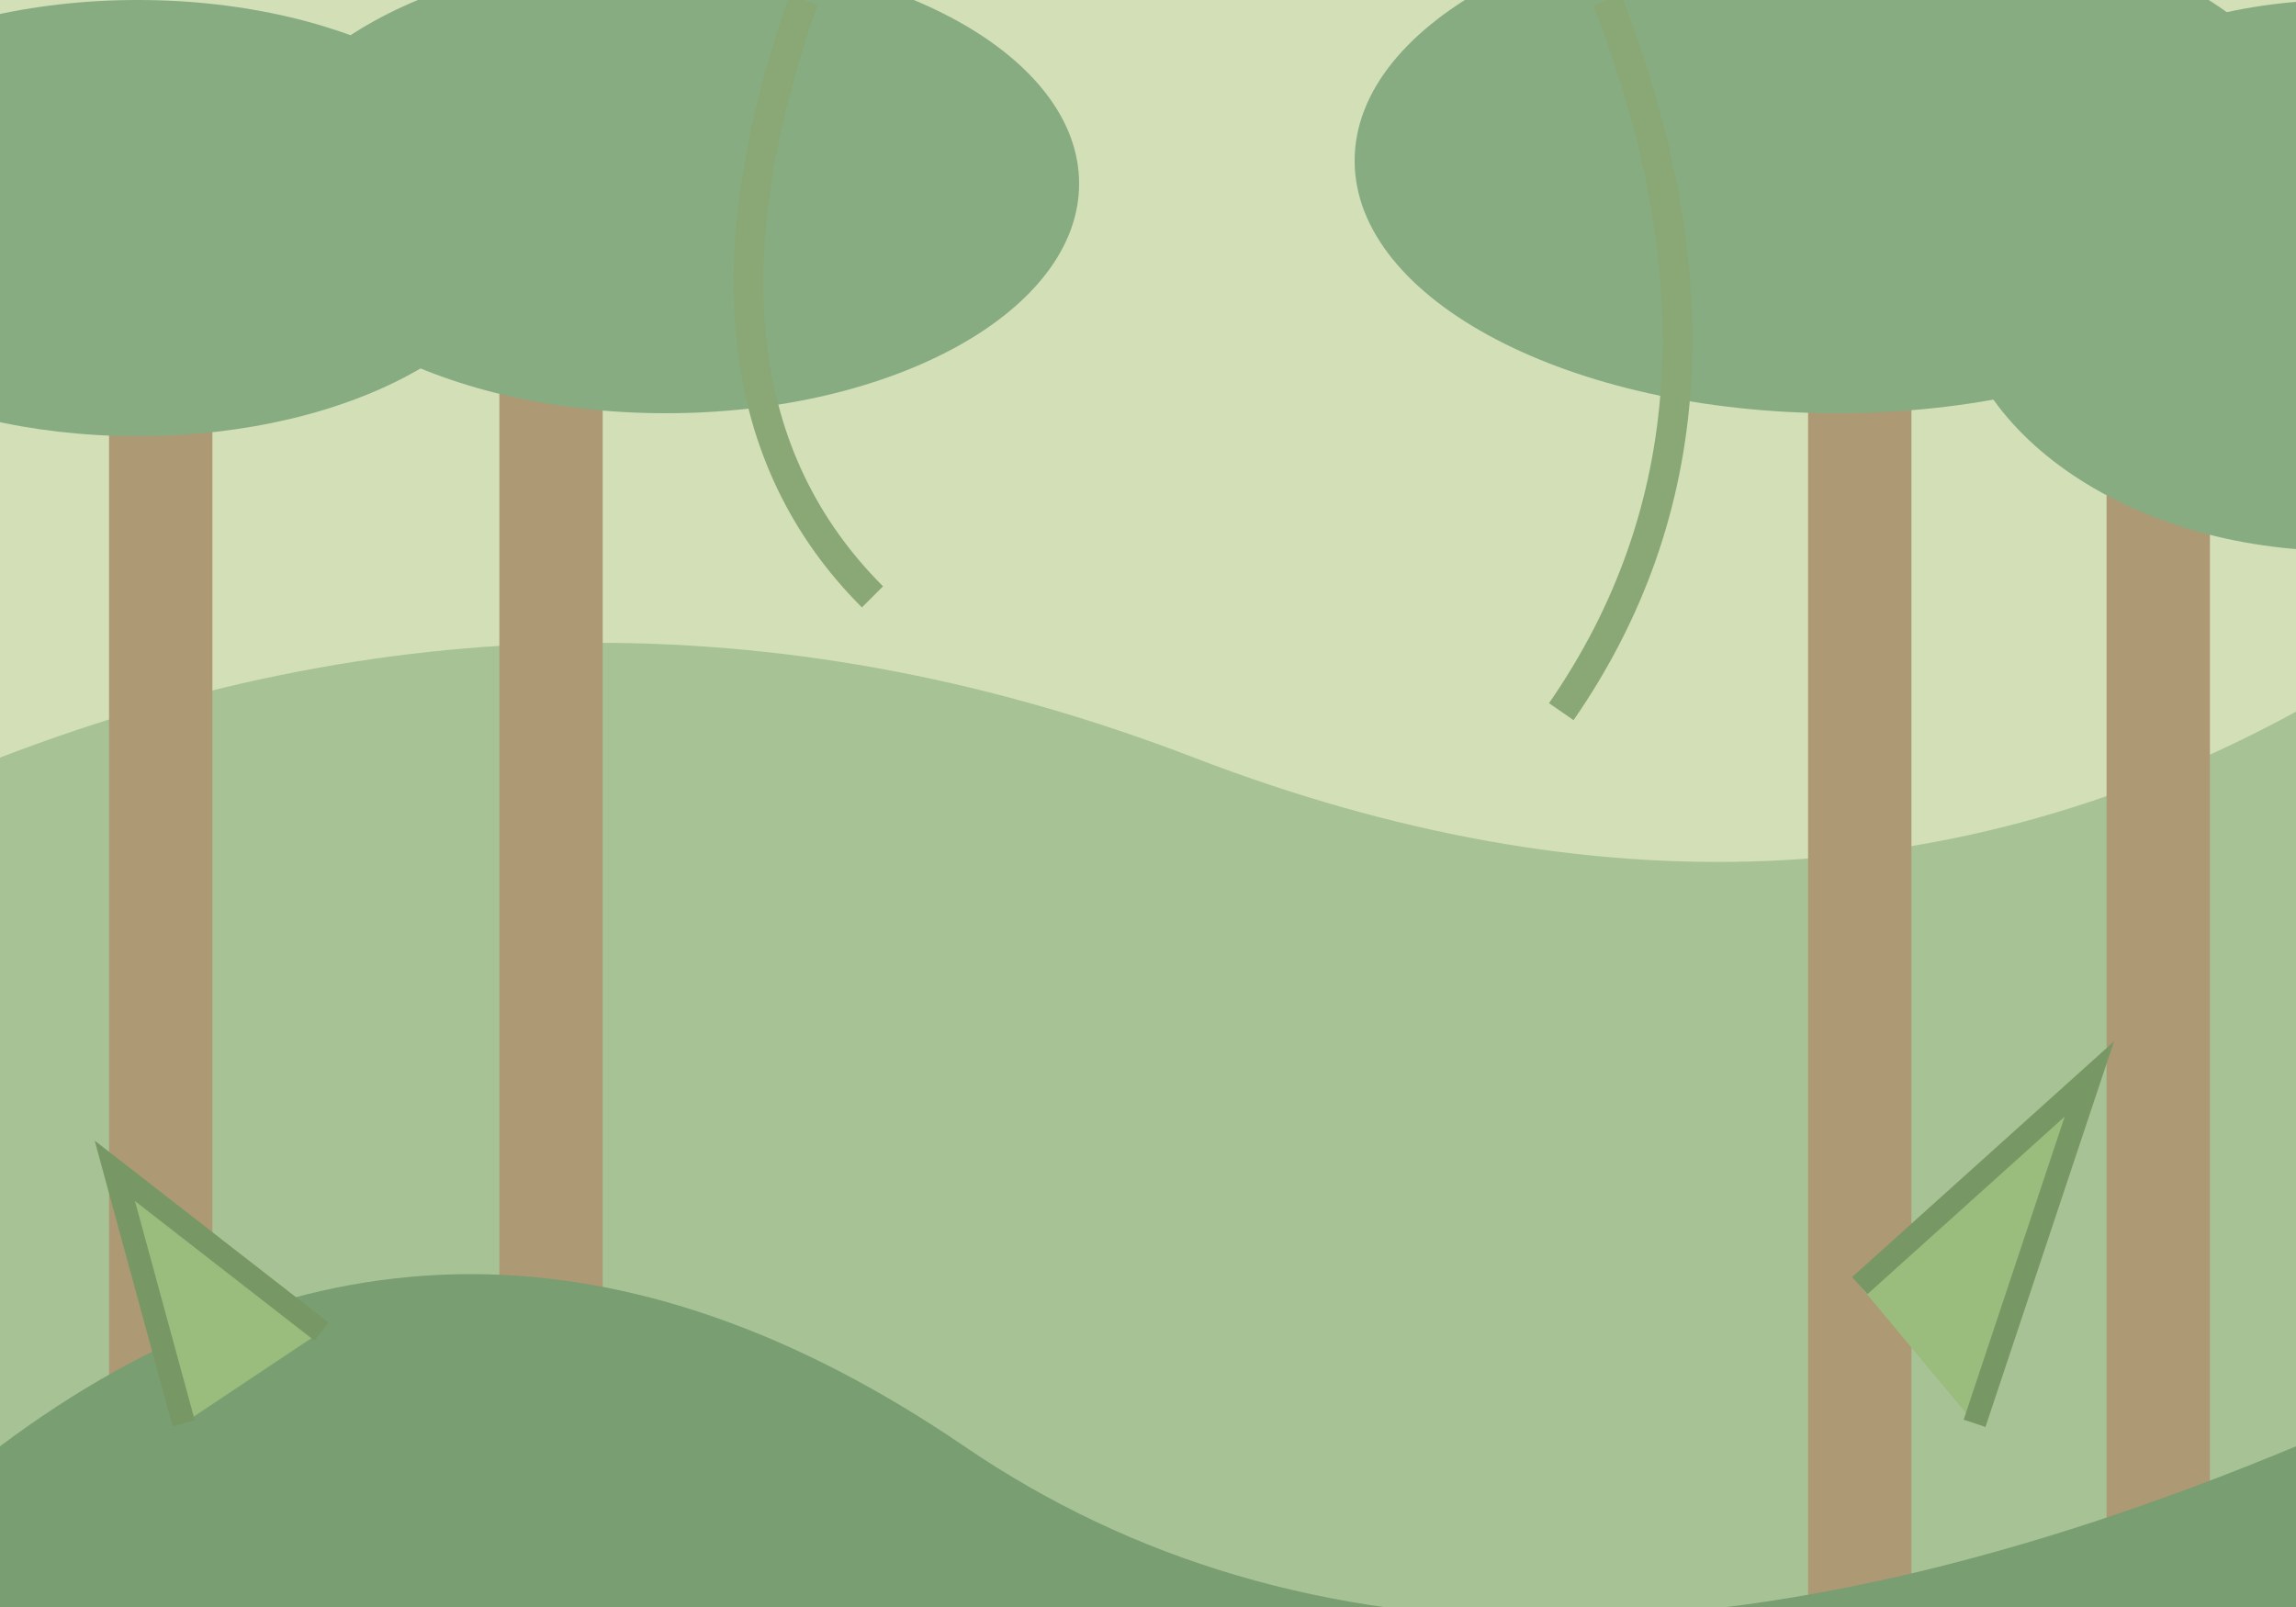
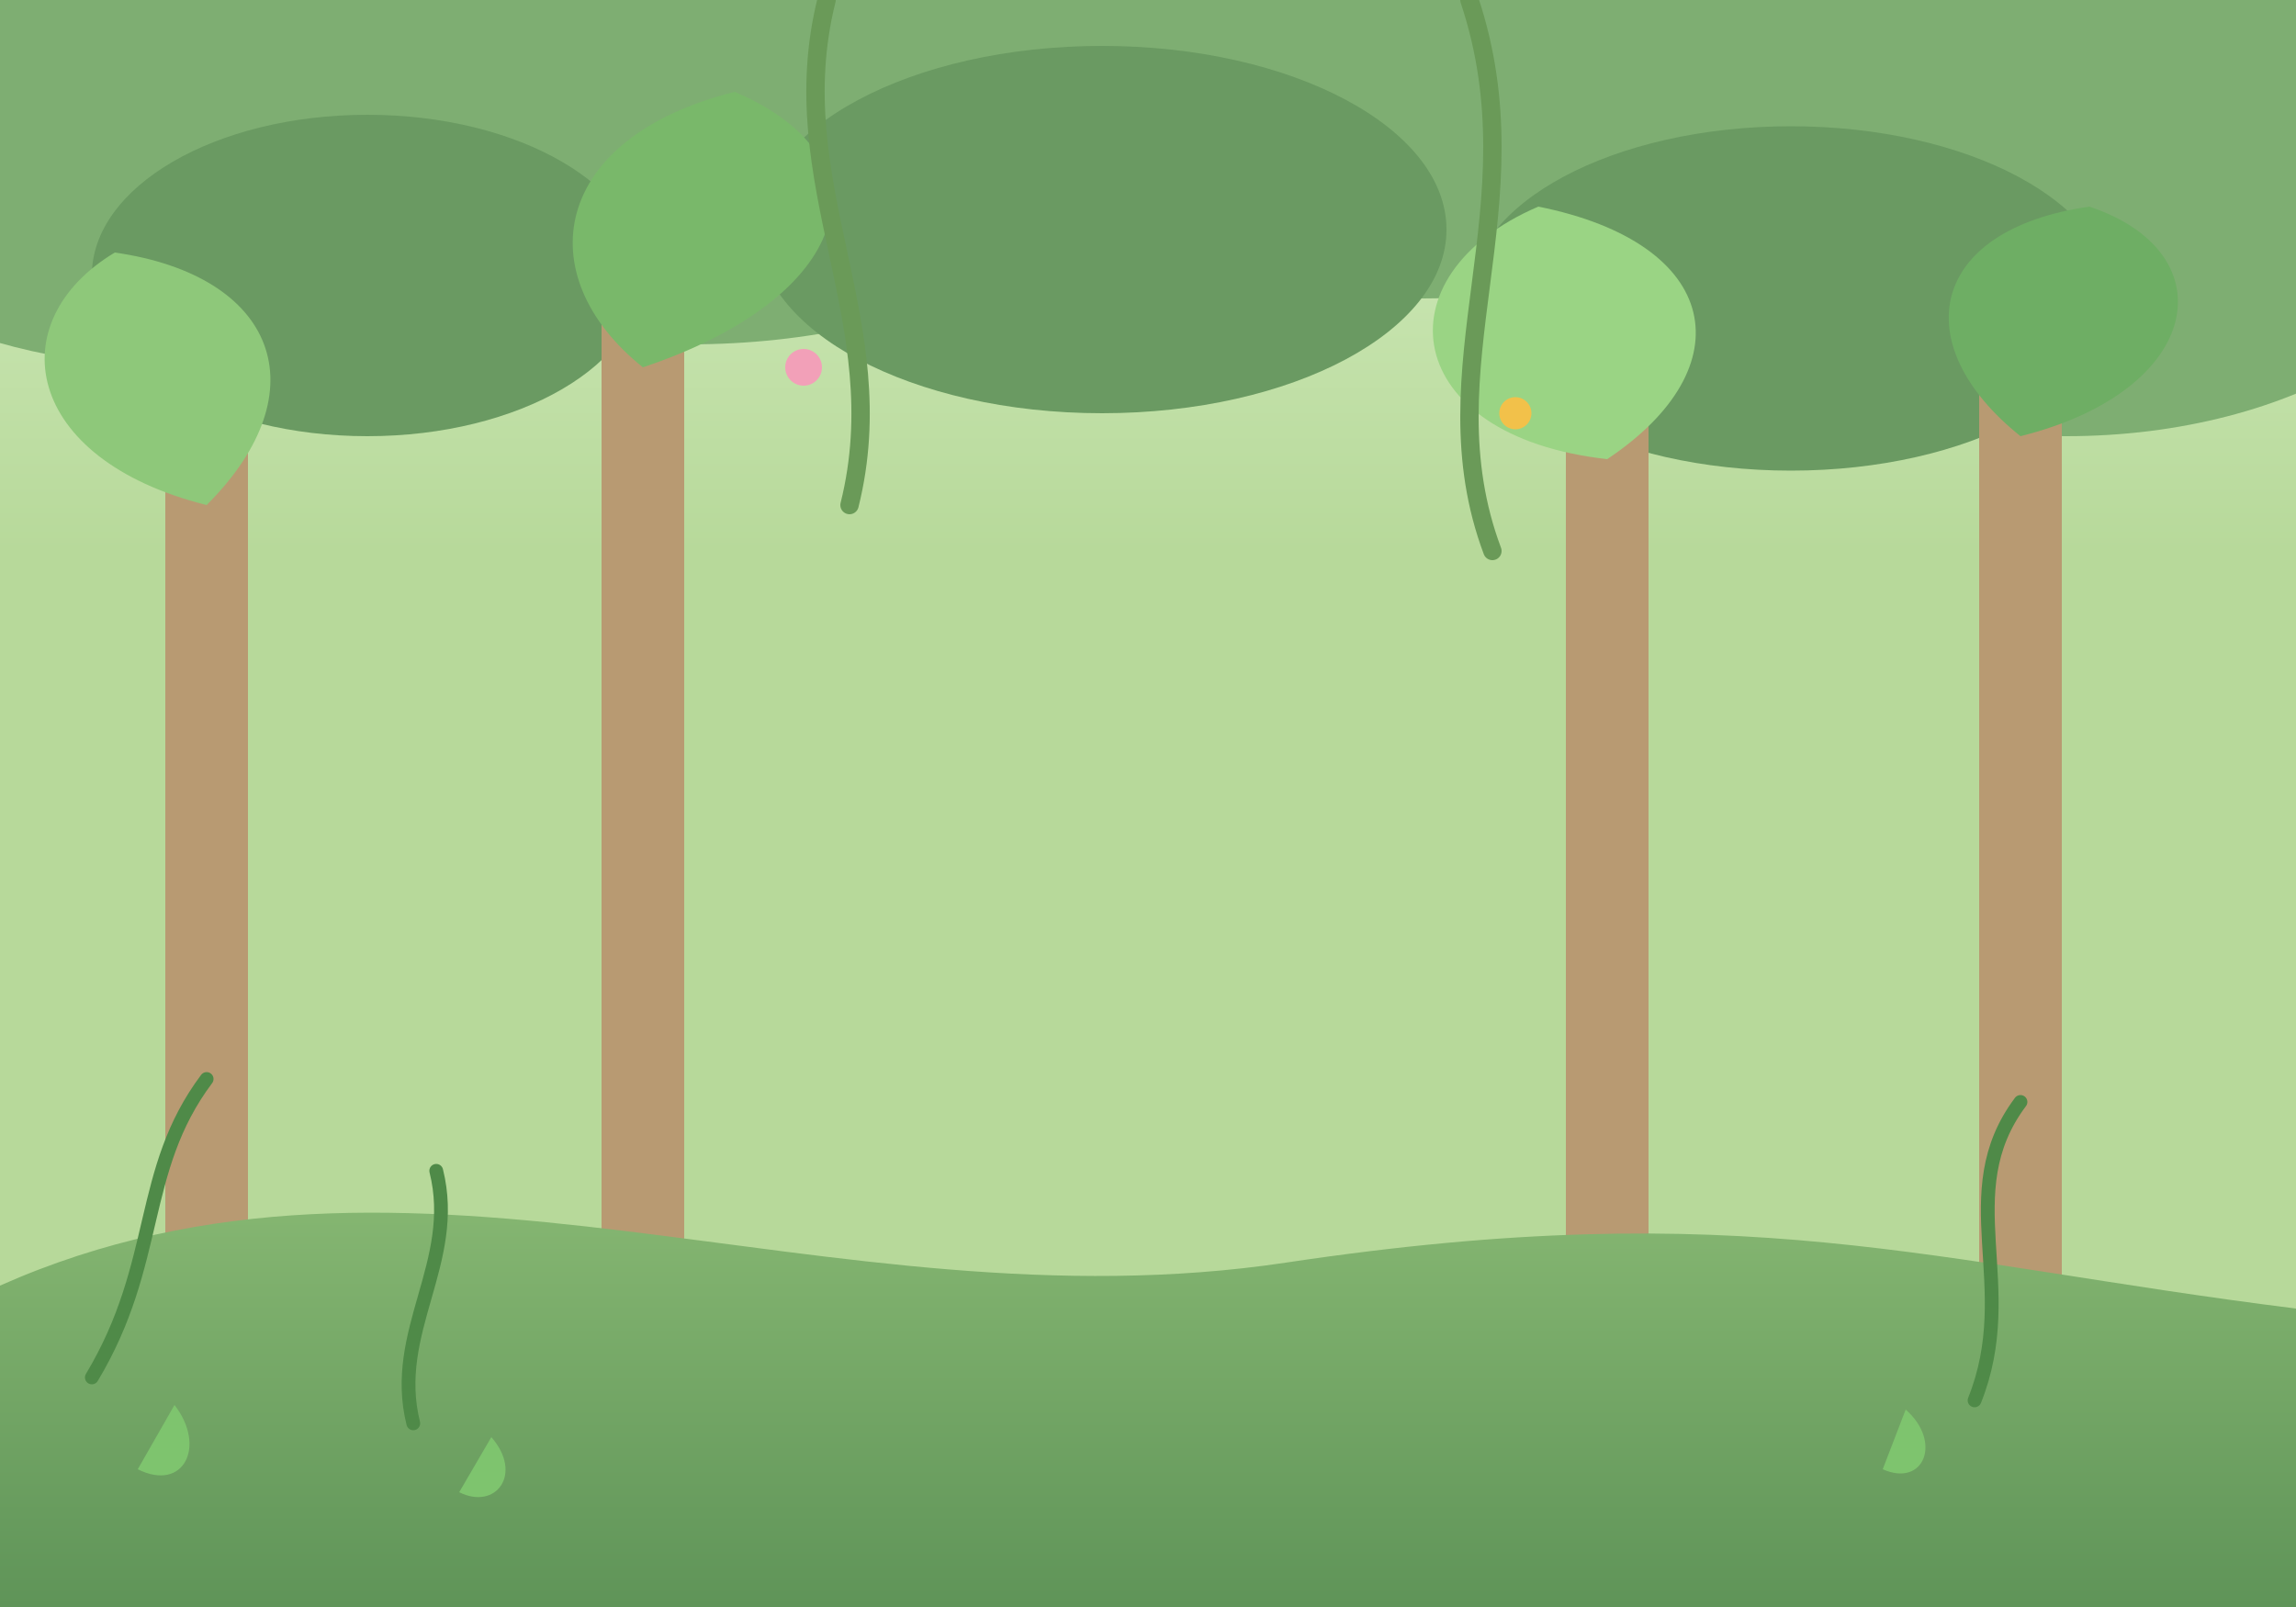
<svg xmlns="http://www.w3.org/2000/svg" viewBox="0 0 1000 700">
-   <rect width="1000" height="700" fill="#d2dfb7" />
-   <path d="M0 330q260-100 520 0t480-20v390H0Z" fill="#a7c395" />
-   <path d="M70 700V100m170 600V70m570 630V100m130 600V90" stroke="#ad9974" stroke-width="45" />
-   <g fill="#87ac82">
-     <ellipse cx="60" cy="95" rx="170" ry="95" />
-     <ellipse cx="290" cy="80" rx="180" ry="100" />
-     <ellipse cx="800" cy="70" rx="210" ry="110" />
-     <ellipse cx="1020" cy="120" rx="170" ry="120" />
+   <defs>
+     <linearGradient id="jSky" x1="0" y1="0" x2="0" y2="240" gradientUnits="userSpaceOnUse">
+       <stop offset="0" stop-color="#d7efc4" />
+       <stop offset="1" stop-color="#b7d99a" />
+     </linearGradient>
+     <linearGradient id="jGround" x1="0" y1="480" x2="0" y2="700" gradientUnits="userSpaceOnUse">
+       <stop offset="0" stop-color="#8fbf78" />
+       <stop offset="1" stop-color="#5f9458" />
+     </linearGradient>
+   </defs>
+   <rect width="1000" height="700" fill="url(#jSky)" />
+   <circle cx="860" cy="80" r="36" fill="#fff6c8" opacity=".8" />
+   <g fill="#7eae72">
+     <ellipse cx="80" cy="70" rx="170" ry="90" />
+     <ellipse cx="300" cy="50" rx="190" ry="100" />
+     <ellipse cx="620" cy="40" rx="200" ry="90" />
+     <ellipse cx="900" cy="80" rx="180" ry="110" />
  </g>
-   <path d="M350 0q-60 170 30 260M700 0q70 180-20 310" fill="none" stroke="#8aa875" stroke-width="13" />
-   <path d="M0 630q200-150 420 0t580 0v70H0Z" fill="#799e72" />
-   <path d="m80 620-30-110 90 70m720 40 50-150-100 90" fill="#9abc7d" stroke="#779864" stroke-width="10" />
+   <g fill="#6a9a62">
+     <ellipse cx="160" cy="120" rx="120" ry="70" />
+     <ellipse cx="480" cy="100" rx="150" ry="80" />
+     <ellipse cx="780" cy="130" rx="140" ry="75" />
+   </g>
+   <path d="M90 700V180M280 700V120M700 700V160M880 700V140" stroke="#b89a72" stroke-width="36" stroke-linecap="round" />
+   <path d="M90 220c-80-20-90-80-40-110 70 10 90 60 40 110z" fill="#8ec87a" />
+   <path d="M280 160c90-30 110-90 40-120-80 20-90 80-40 120z" fill="#79b86a" />
+   <path d="M700 200c-90-10-100-80-30-110 80 16 90 70 30 110z" fill="#9ad484" />
+   <path d="M880 190c80-20 90-80 30-100-70 10-80 60-30 100z" fill="#6eae64" />
+   <path d="M360 0c-20 80 30 140 10 220M640 0c30 90-20 160 10 240" fill="none" stroke="#6a9a58" stroke-width="8" stroke-linecap="round" />
+   <circle cx="350" cy="160" r="8" fill="#f2a0b8" />
+   <circle cx="660" cy="180" r="7" fill="#f2c14a" />
+   <path d="M0 560c180-80 360 20 560-10s280 0 440 20v130H0z" fill="url(#jGround)" />
+   <path d="M40 600c30-50 20-90 50-130M180 620c-10-40 20-70 10-110M860 610c20-50-10-90 20-130" fill="none" stroke="#4f8a48" stroke-width="6" stroke-linecap="round" />
+   <path d="M60 640c20 10 30-10 16-28M200 650c16 8 28-8 14-24M820 640c18 8 26-12 10-26" fill="#7ec46e" />
</svg>
